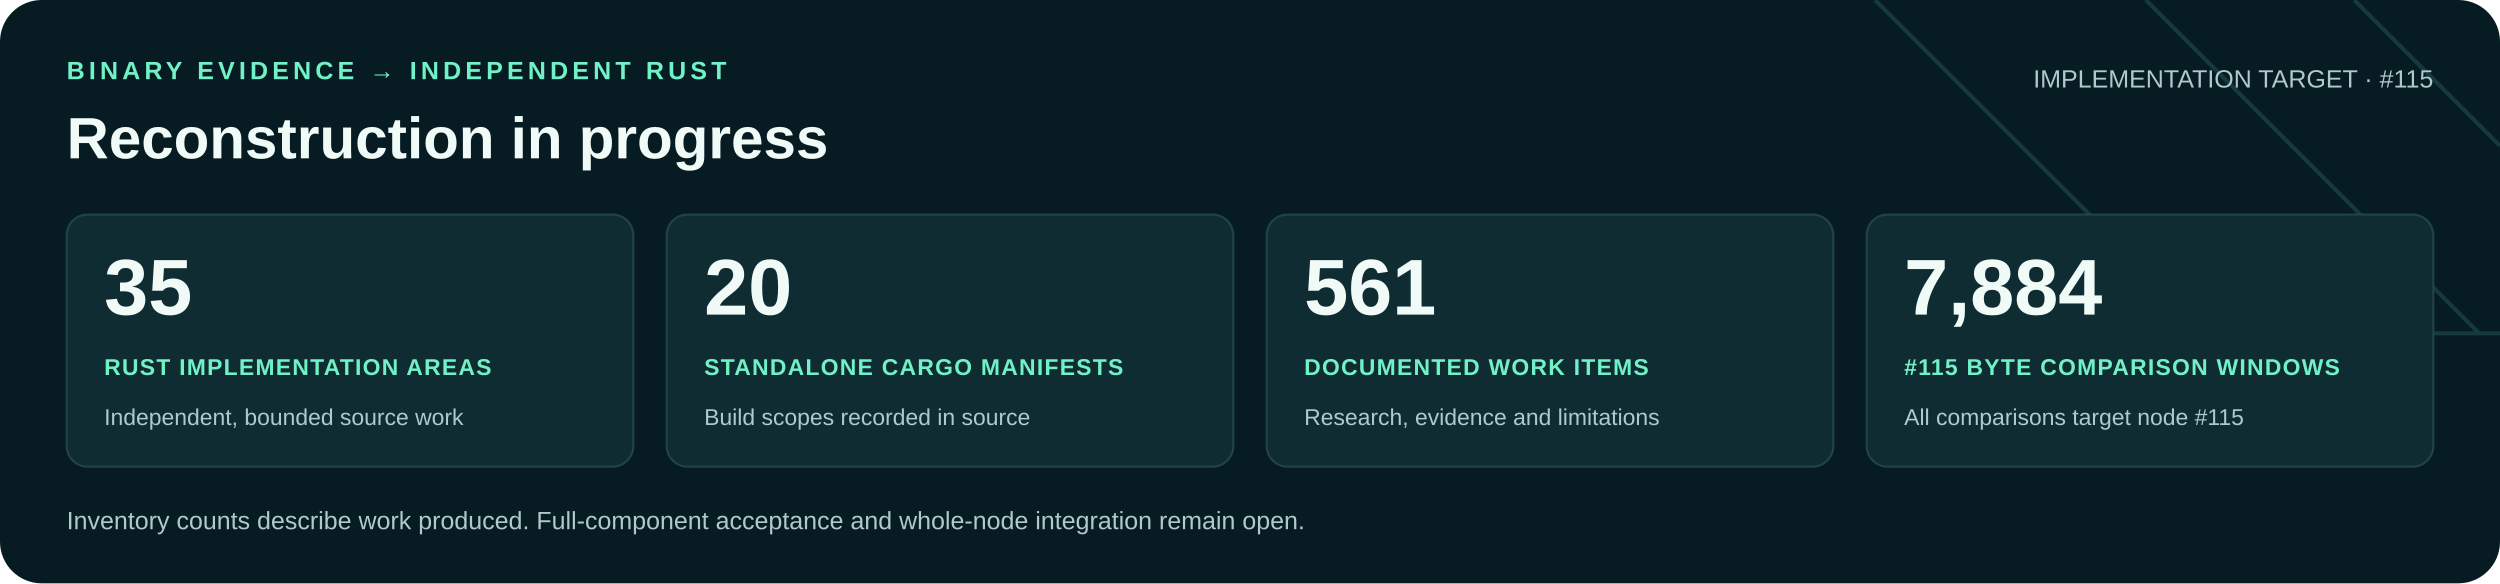
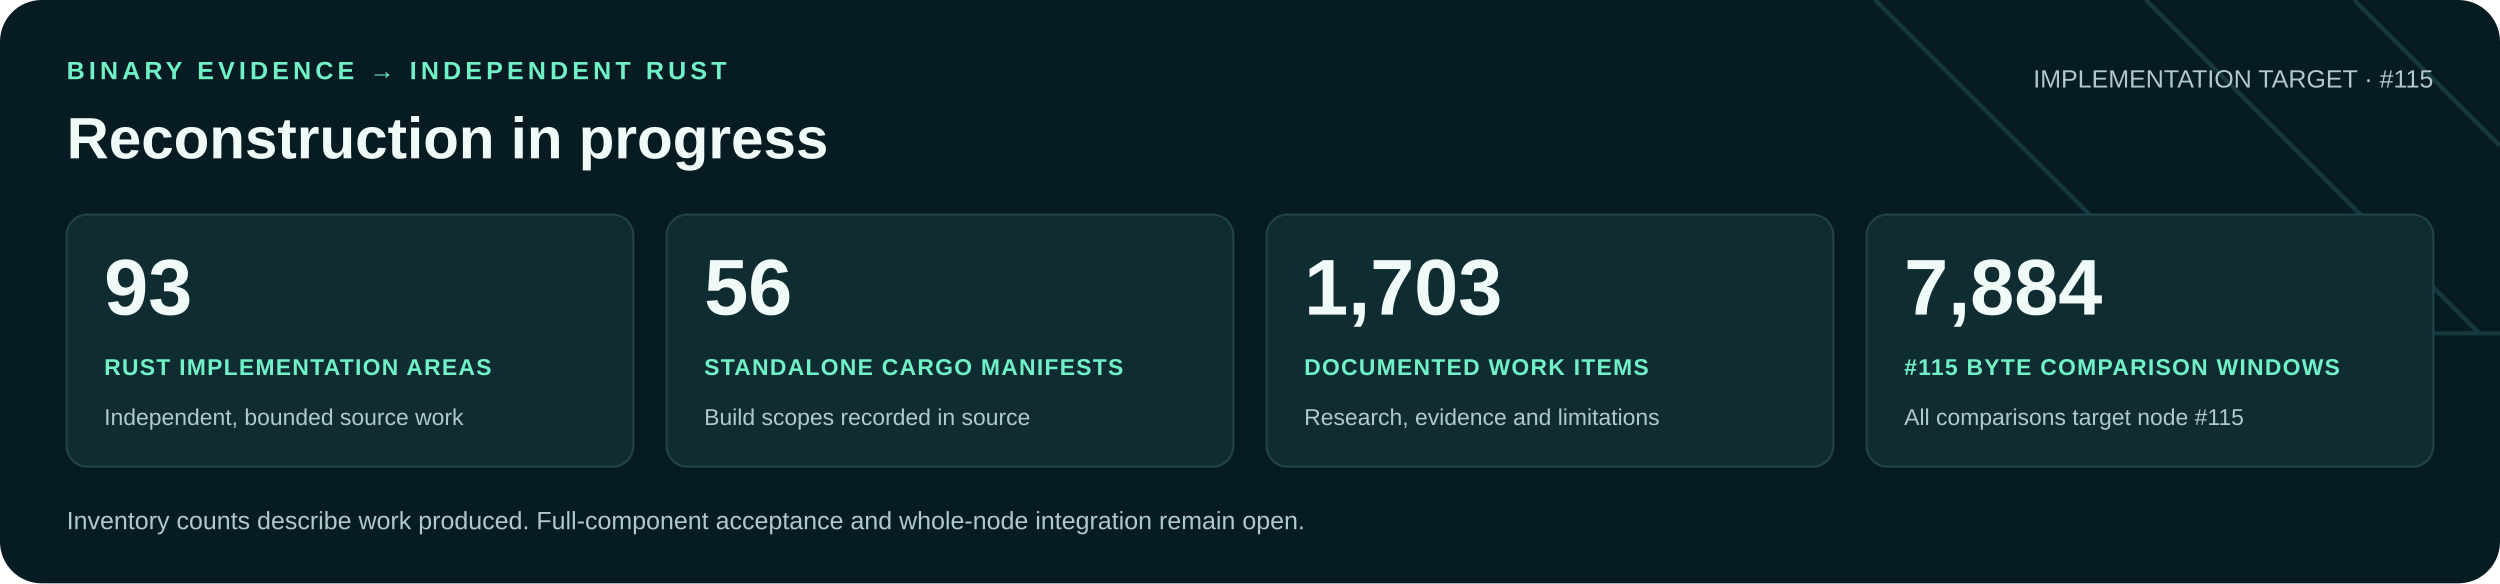
<svg xmlns="http://www.w3.org/2000/svg" width="1200" height="280" viewBox="0 0 1200 280" role="img" aria-labelledby="title desc">
  <rect width="1200" height="280" rx="20" fill="#071b22" />
  <path d="M900 0 1060 160H1200M1030 0 1190 160M1130 0 1200 70" fill="none" stroke="#16383f" stroke-width="2" />
  <g font-family="Arial, Helvetica, sans-serif">
    <text x="32" y="38" fill="#71f1c6" font-size="12" font-weight="700" letter-spacing="2">BINARY EVIDENCE → INDEPENDENT RUST</text>
    <text x="32" y="76" fill="#f0faf7" font-size="28" font-weight="700">Reconstruction in progress</text>
    <text x="1168" y="42" text-anchor="end" fill="#b0c9cb" font-size="12">IMPLEMENTATION TARGET · #115</text>
    <rect x="32" y="103" width="272" height="121" rx="10" fill="#102c33" stroke="#21434a" />
-     <text x="50" y="151" fill="#f0faf7" font-size="38" font-weight="700">35</text>
+     <text x="50" y="151" fill="#f0faf7" font-size="38" font-weight="700">93</text>
    <text x="50" y="180" fill="#71f1c6" font-size="11" font-weight="700" letter-spacing=".6">RUST IMPLEMENTATION AREAS</text>
    <text x="50" y="204" fill="#b0c9cb" font-size="11">Independent, bounded source work</text>
    <rect x="320" y="103" width="272" height="121" rx="10" fill="#102c33" stroke="#21434a" />
-     <text x="338" y="151" fill="#f0faf7" font-size="38" font-weight="700">20</text>
+     <text x="338" y="151" fill="#f0faf7" font-size="38" font-weight="700">56</text>
    <text x="338" y="180" fill="#71f1c6" font-size="11" font-weight="700" letter-spacing=".6">STANDALONE CARGO MANIFESTS</text>
    <text x="338" y="204" fill="#b0c9cb" font-size="11">Build scopes recorded in source</text>
    <rect x="608" y="103" width="272" height="121" rx="10" fill="#102c33" stroke="#21434a" />
-     <text x="626" y="151" fill="#f0faf7" font-size="38" font-weight="700">561</text>
+     <text x="626" y="151" fill="#f0faf7" font-size="38" font-weight="700">1,703</text>
    <text x="626" y="180" fill="#71f1c6" font-size="11" font-weight="700" letter-spacing=".6">DOCUMENTED WORK ITEMS</text>
    <text x="626" y="204" fill="#b0c9cb" font-size="11">Research, evidence and limitations</text>
    <rect x="896" y="103" width="272" height="121" rx="10" fill="#102c33" stroke="#21434a" />
    <text x="914" y="151" fill="#f0faf7" font-size="38" font-weight="700">7,884</text>
    <text x="914" y="180" fill="#71f1c6" font-size="11" font-weight="700" letter-spacing=".6">#115 BYTE COMPARISON WINDOWS</text>
    <text x="914" y="204" fill="#b0c9cb" font-size="11">All comparisons target node #115</text>
    <text x="32" y="254" fill="#b0c9cb" font-size="12">Inventory counts describe work produced. Full-component acceptance and whole-node integration remain open.</text>
  </g>
</svg>
